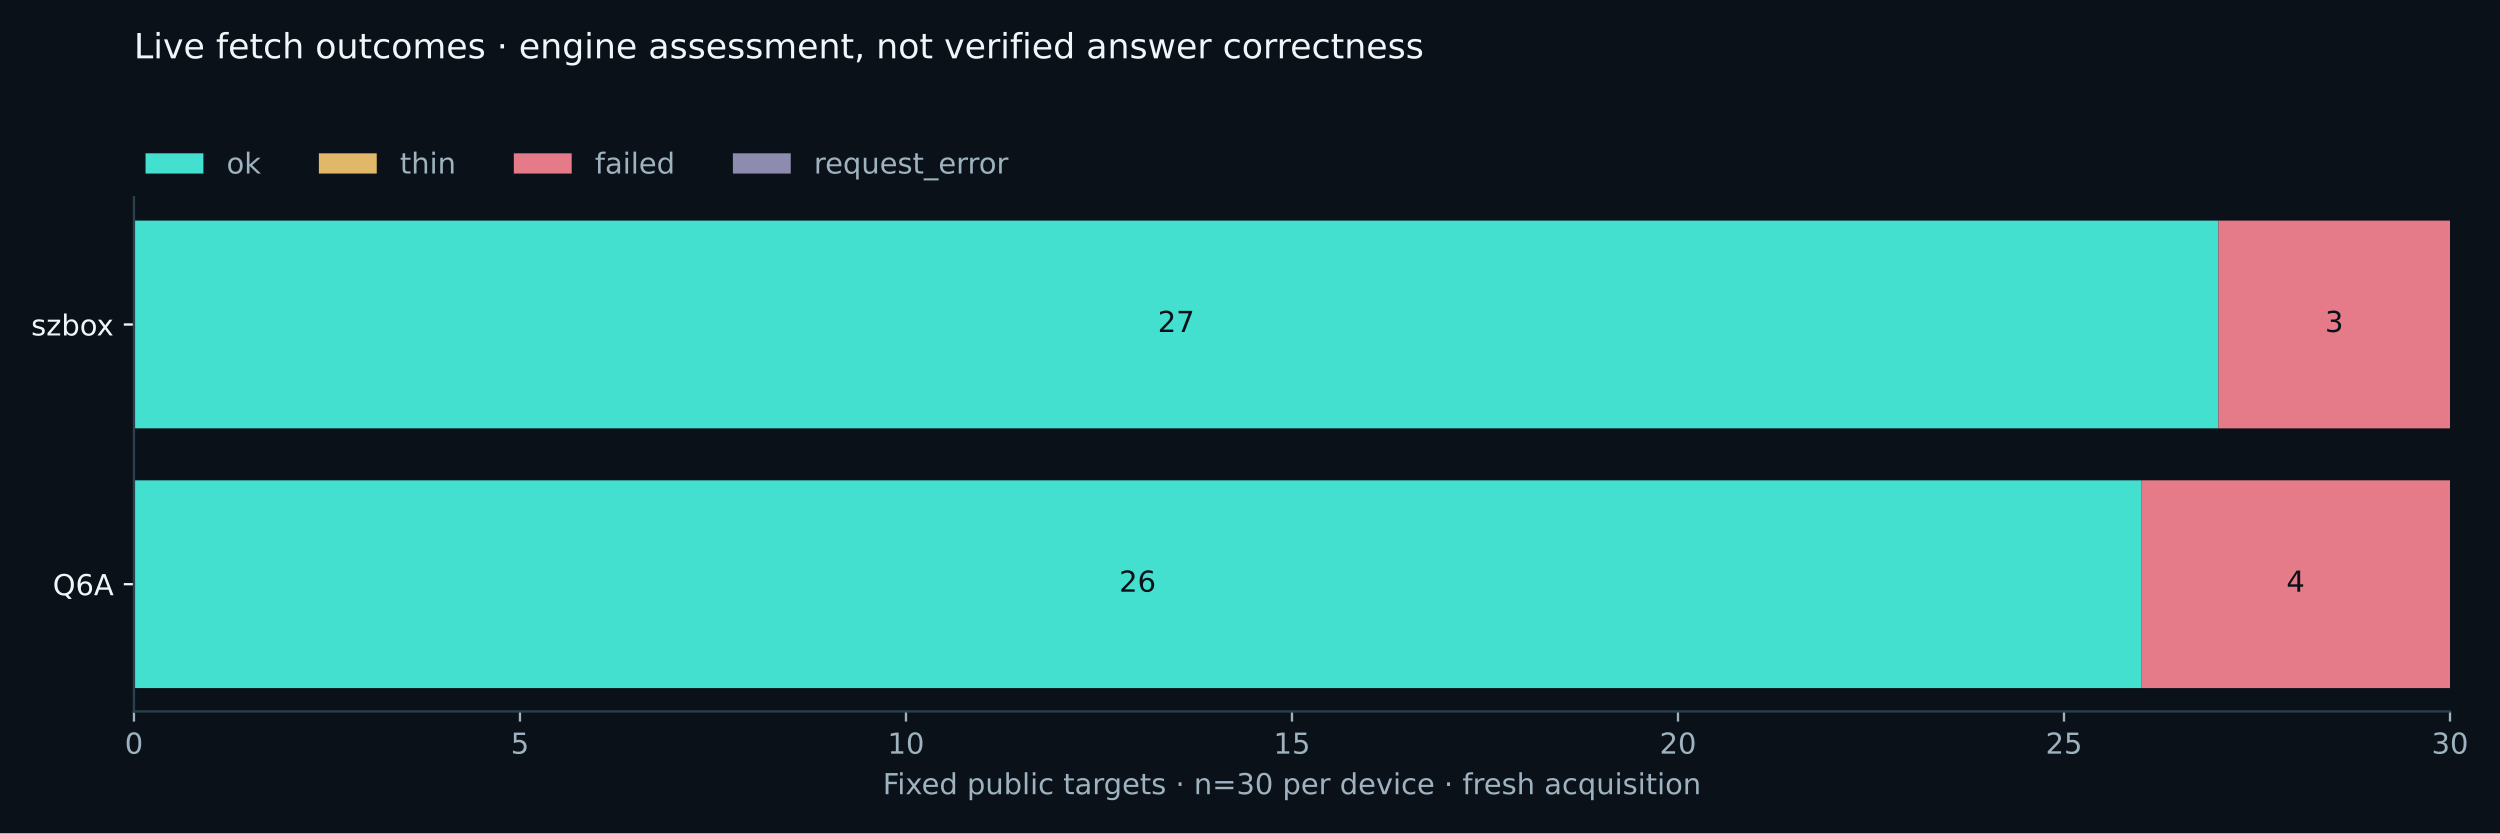
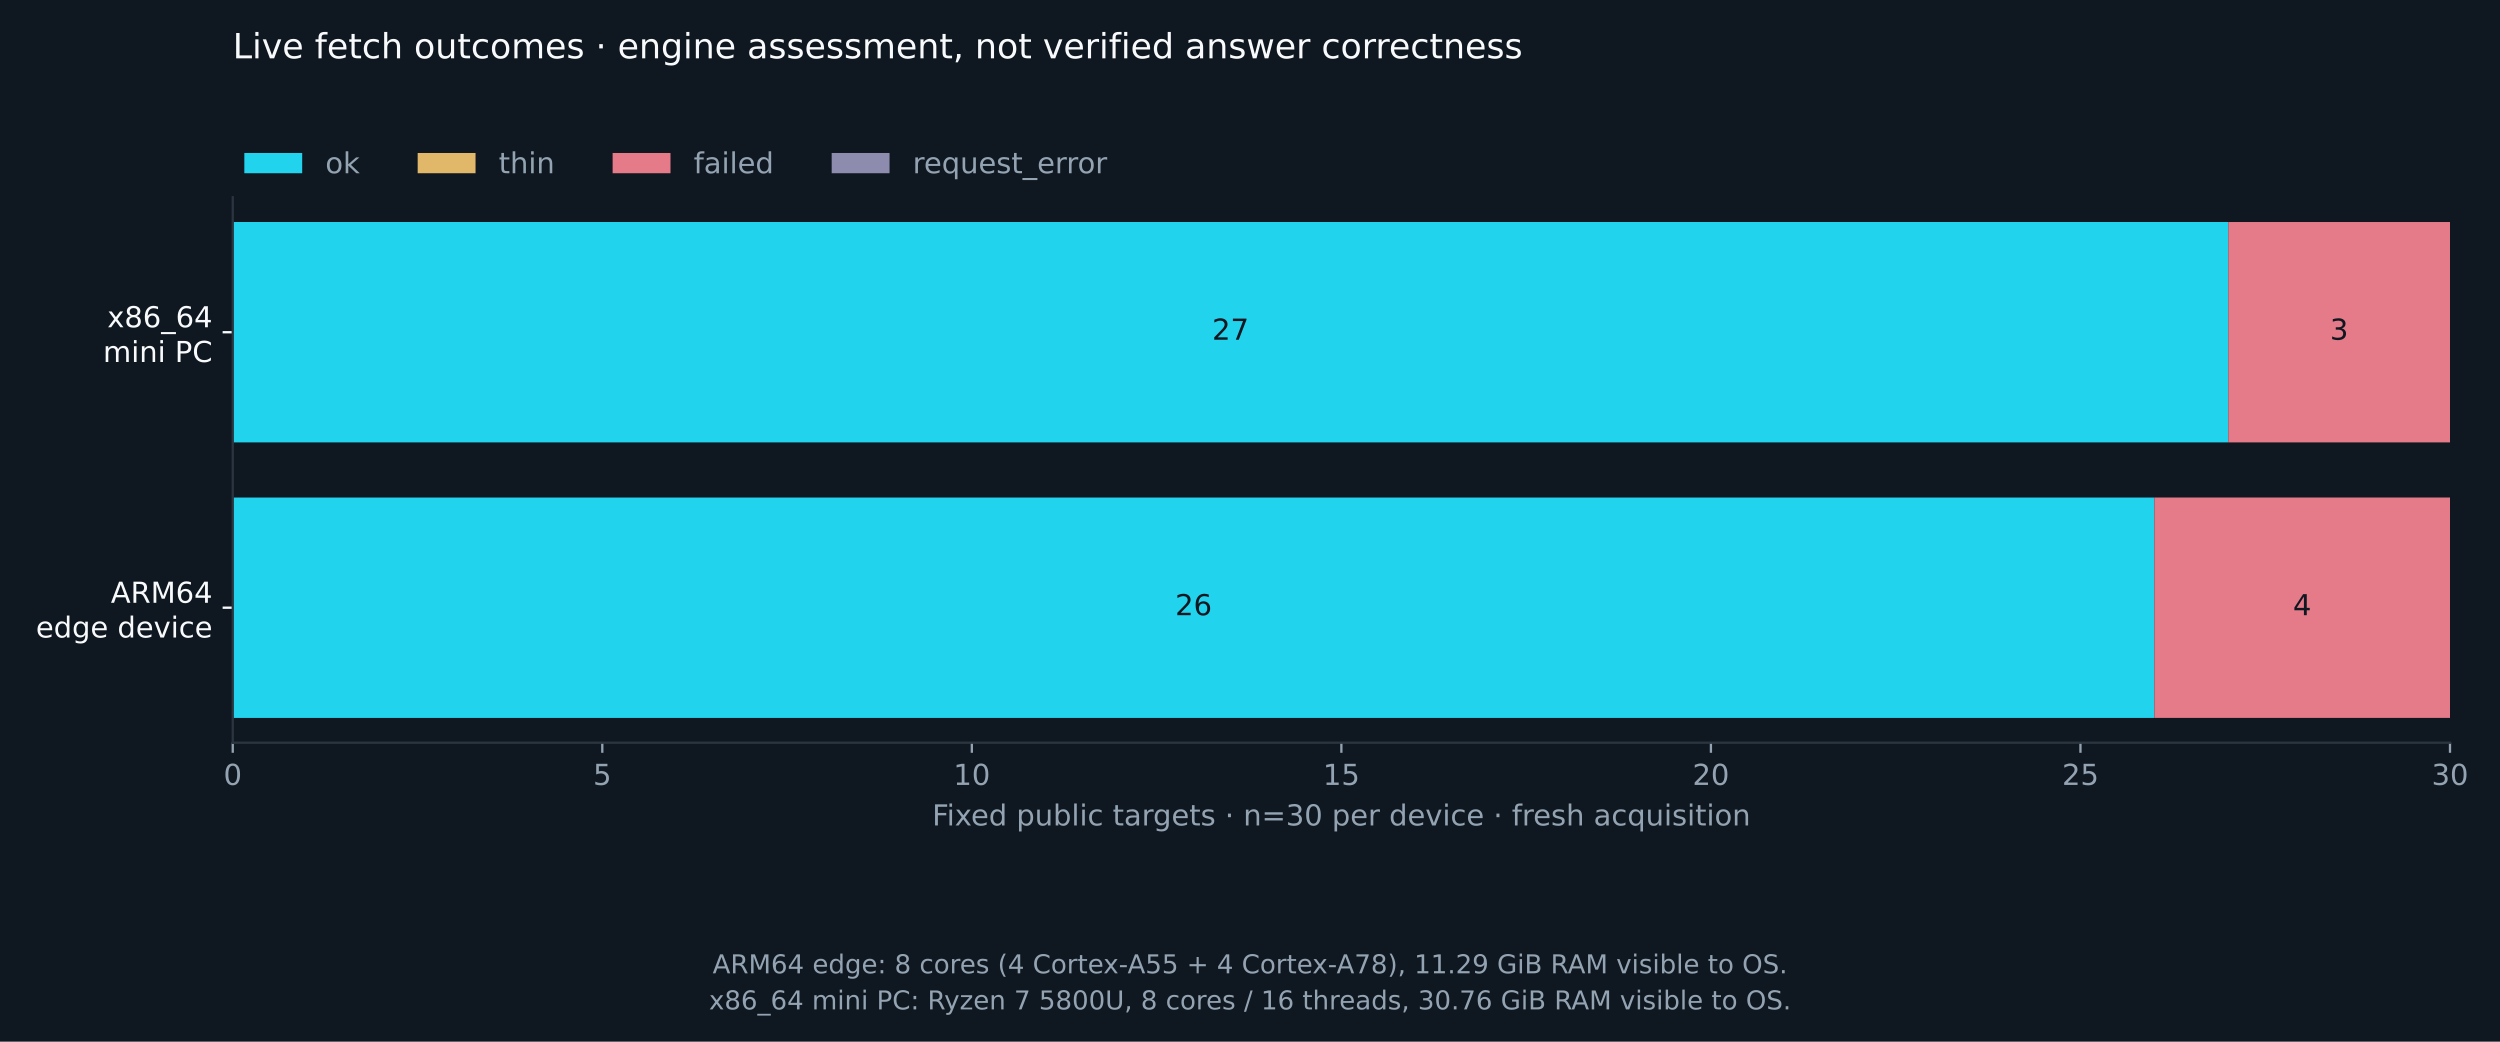
- <svg xmlns="http://www.w3.org/2000/svg" xmlns:xlink="http://www.w3.org/1999/xlink" width="864pt" height="288pt" viewBox="0 0 864 288" version="1.1">
+ <svg xmlns="http://www.w3.org/2000/svg" xmlns:xlink="http://www.w3.org/1999/xlink" width="864pt" height="360pt" viewBox="0 0 864 360" version="1.1">
  <defs>
    <style type="text/css">*{stroke-linejoin: round; stroke-linecap: butt}</style>
  </defs>
  <g id="figure_1">
    <g id="patch_1">
-       <path d="M 0 288 L 864 288 L 864 0 L 0 0 z " style="fill: #0b1118" />
+       <path d="M 0 360 L 864 360 L 864 0 L 0 0 z " style="fill: #0f1720" />
    </g>
    <g id="axes_1">
      <g id="patch_2">
-         <path d="M 46.296 245.878 L 846.72 245.878 L 846.72 68.16 L 46.296 68.16 z " style="fill: #0b1118" />
+         <path d="M 80.44 256.678 L 846.72 256.678 L 846.72 68.16 L 80.44 68.16 z " style="fill: #0f1720" />
      </g>
      <g id="patch_3">
-         <path d="M 46.296 237.8 L 739.997 237.8 L 739.997 165.994 L 46.296 165.994 z " clip-path="url(#pd6989d80d4)" style="fill: #43e0d0" />
+         <path d="M 80.44 248.109 L 744.549 248.109 L 744.549 171.94 L 80.44 171.94 z " clip-path="url(#pe43720cf8c)" style="fill: #22d3ee" />
      </g>
      <g id="patch_4">
-         <path d="M 739.997 237.8 L 739.997 237.8 L 739.997 165.994 L 739.997 165.994 z " clip-path="url(#pd6989d80d4)" style="fill: #e1b76a" />
+         <path d="M 744.549 248.109 L 744.549 248.109 L 744.549 171.94 L 744.549 171.94 z " clip-path="url(#pe43720cf8c)" style="fill: #e1b76a" />
      </g>
      <g id="patch_5">
-         <path d="M 739.997 237.8 L 846.72 237.8 L 846.72 165.994 L 739.997 165.994 z " clip-path="url(#pd6989d80d4)" style="fill: #e57a88" />
+         <path d="M 744.549 248.109 L 846.72 248.109 L 846.72 171.94 L 744.549 171.94 z " clip-path="url(#pe43720cf8c)" style="fill: #e57a88" />
      </g>
      <g id="patch_6">
-         <path d="M 846.72 237.8 L 846.72 237.8 L 846.72 165.994 L 846.72 165.994 z " clip-path="url(#pd6989d80d4)" style="fill: #8d8cae" />
+         <path d="M 846.72 248.109 L 846.72 248.109 L 846.72 171.94 L 846.72 171.94 z " clip-path="url(#pe43720cf8c)" style="fill: #8d8cae" />
      </g>
      <g id="patch_7">
-         <path d="M 46.296 148.043 L 766.678 148.043 L 766.678 76.238 L 46.296 76.238 z " clip-path="url(#pd6989d80d4)" style="fill: #43e0d0" />
+         <path d="M 80.44 152.898 L 770.092 152.898 L 770.092 76.729 L 80.44 76.729 z " clip-path="url(#pe43720cf8c)" style="fill: #22d3ee" />
      </g>
      <g id="patch_8">
-         <path d="M 766.678 148.043 L 766.678 148.043 L 766.678 76.238 L 766.678 76.238 z " clip-path="url(#pd6989d80d4)" style="fill: #e1b76a" />
+         <path d="M 770.092 152.898 L 770.092 152.898 L 770.092 76.729 L 770.092 76.729 z " clip-path="url(#pe43720cf8c)" style="fill: #e1b76a" />
      </g>
      <g id="patch_9">
-         <path d="M 766.678 148.043 L 846.72 148.043 L 846.72 76.238 L 766.678 76.238 z " clip-path="url(#pd6989d80d4)" style="fill: #e57a88" />
+         <path d="M 770.092 152.898 L 846.72 152.898 L 846.72 76.729 L 770.092 76.729 z " clip-path="url(#pe43720cf8c)" style="fill: #e57a88" />
      </g>
      <g id="patch_10">
-         <path d="M 846.72 148.043 L 846.72 148.043 L 846.72 76.238 L 846.72 76.238 z " clip-path="url(#pd6989d80d4)" style="fill: #8d8cae" />
+         <path d="M 846.72 152.898 L 846.72 152.898 L 846.72 76.729 L 846.72 76.729 z " clip-path="url(#pe43720cf8c)" style="fill: #8d8cae" />
      </g>
      <g id="matplotlib.axis_1">
        <g id="xtick_1">
          <g id="line2d_1">
            <defs>
-               <path id="m68e5c60c25" d="M 0 0 L 0 3.5 " style="stroke: #9eb2bf; stroke-width: 0.8" />
+               <path id="m708281a4cd" d="M 0 0 L 0 3.5 " style="stroke: #93a3b2; stroke-width: 0.8" />
            </defs>
            <g>
-               <use xlink:href="#m68e5c60c25" x="46.296" y="245.878" style="fill: #9eb2bf; stroke: #9eb2bf; stroke-width: 0.8" />
+               <use xlink:href="#m708281a4cd" x="80.44" y="256.678" style="fill: #93a3b2; stroke: #93a3b2; stroke-width: 0.8" />
            </g>
          </g>
          <g id="text_1">
-             <text style="font-size: 10px; font-family: 'DejaVu Sans'; text-anchor: middle; fill: #9eb2bf" x="46.296" y="260.475" transform="rotate(-0 46.29625 260.4753)">0</text>
+             <text style="font-size: 10px; font-family: 'DejaVu Sans'; text-anchor: middle; fill: #93a3b2" x="80.44" y="271.275" transform="rotate(-0 80.44 271.2753)">0</text>
          </g>
        </g>
        <g id="xtick_2">
          <g id="line2d_2">
            <g>
-               <use xlink:href="#m68e5c60c25" x="179.7" y="245.878" style="fill: #9eb2bf; stroke: #9eb2bf; stroke-width: 0.8" />
+               <use xlink:href="#m708281a4cd" x="208.153" y="256.678" style="fill: #93a3b2; stroke: #93a3b2; stroke-width: 0.8" />
            </g>
          </g>
          <g id="text_2">
-             <text style="font-size: 10px; font-family: 'DejaVu Sans'; text-anchor: middle; fill: #9eb2bf" x="179.7" y="260.475" transform="rotate(-0 179.7002 260.4753)">5</text>
+             <text style="font-size: 10px; font-family: 'DejaVu Sans'; text-anchor: middle; fill: #93a3b2" x="208.153" y="271.275" transform="rotate(-0 208.1533 271.2753)">5</text>
          </g>
        </g>
        <g id="xtick_3">
          <g id="line2d_3">
            <g>
-               <use xlink:href="#m68e5c60c25" x="313.104" y="245.878" style="fill: #9eb2bf; stroke: #9eb2bf; stroke-width: 0.8" />
+               <use xlink:href="#m708281a4cd" x="335.867" y="256.678" style="fill: #93a3b2; stroke: #93a3b2; stroke-width: 0.8" />
            </g>
          </g>
          <g id="text_3">
-             <text style="font-size: 10px; font-family: 'DejaVu Sans'; text-anchor: middle; fill: #9eb2bf" x="313.104" y="260.475" transform="rotate(-0 313.1042 260.4753)">10</text>
+             <text style="font-size: 10px; font-family: 'DejaVu Sans'; text-anchor: middle; fill: #93a3b2" x="335.867" y="271.275" transform="rotate(-0 335.8667 271.2753)">10</text>
          </g>
        </g>
        <g id="xtick_4">
          <g id="line2d_4">
            <g>
-               <use xlink:href="#m68e5c60c25" x="446.508" y="245.878" style="fill: #9eb2bf; stroke: #9eb2bf; stroke-width: 0.8" />
+               <use xlink:href="#m708281a4cd" x="463.58" y="256.678" style="fill: #93a3b2; stroke: #93a3b2; stroke-width: 0.8" />
            </g>
          </g>
          <g id="text_4">
-             <text style="font-size: 10px; font-family: 'DejaVu Sans'; text-anchor: middle; fill: #9eb2bf" x="446.508" y="260.475" transform="rotate(-0 446.5081 260.4753)">15</text>
+             <text style="font-size: 10px; font-family: 'DejaVu Sans'; text-anchor: middle; fill: #93a3b2" x="463.58" y="271.275" transform="rotate(-0 463.58 271.2753)">15</text>
          </g>
        </g>
        <g id="xtick_5">
          <g id="line2d_5">
            <g>
-               <use xlink:href="#m68e5c60c25" x="579.912" y="245.878" style="fill: #9eb2bf; stroke: #9eb2bf; stroke-width: 0.8" />
+               <use xlink:href="#m708281a4cd" x="591.293" y="256.678" style="fill: #93a3b2; stroke: #93a3b2; stroke-width: 0.8" />
            </g>
          </g>
          <g id="text_5">
-             <text style="font-size: 10px; font-family: 'DejaVu Sans'; text-anchor: middle; fill: #9eb2bf" x="579.912" y="260.475" transform="rotate(-0 579.9121 260.4753)">20</text>
+             <text style="font-size: 10px; font-family: 'DejaVu Sans'; text-anchor: middle; fill: #93a3b2" x="591.293" y="271.275" transform="rotate(-0 591.2933 271.2753)">20</text>
          </g>
        </g>
        <g id="xtick_6">
          <g id="line2d_6">
            <g>
-               <use xlink:href="#m68e5c60c25" x="713.316" y="245.878" style="fill: #9eb2bf; stroke: #9eb2bf; stroke-width: 0.8" />
+               <use xlink:href="#m708281a4cd" x="719.007" y="256.678" style="fill: #93a3b2; stroke: #93a3b2; stroke-width: 0.8" />
            </g>
          </g>
          <g id="text_6">
-             <text style="font-size: 10px; font-family: 'DejaVu Sans'; text-anchor: middle; fill: #9eb2bf" x="713.316" y="260.475" transform="rotate(-0 713.316 260.4753)">25</text>
+             <text style="font-size: 10px; font-family: 'DejaVu Sans'; text-anchor: middle; fill: #93a3b2" x="719.007" y="271.275" transform="rotate(-0 719.0067 271.2753)">25</text>
          </g>
        </g>
        <g id="xtick_7">
          <g id="line2d_7">
            <g>
-               <use xlink:href="#m68e5c60c25" x="846.72" y="245.878" style="fill: #9eb2bf; stroke: #9eb2bf; stroke-width: 0.8" />
+               <use xlink:href="#m708281a4cd" x="846.72" y="256.678" style="fill: #93a3b2; stroke: #93a3b2; stroke-width: 0.8" />
            </g>
          </g>
          <g id="text_7">
-             <text style="font-size: 10px; font-family: 'DejaVu Sans'; text-anchor: middle; fill: #9eb2bf" x="846.72" y="260.475" transform="rotate(-0 846.72 260.4753)">30</text>
+             <text style="font-size: 10px; font-family: 'DejaVu Sans'; text-anchor: middle; fill: #93a3b2" x="846.72" y="271.275" transform="rotate(-0 846.72 271.2753)">30</text>
          </g>
        </g>
        <g id="text_8">
-           <text style="font-size: 10px; font-family: 'DejaVu Sans'; text-anchor: middle; fill: #9eb2bf" x="446.508" y="274.476" transform="rotate(-0 446.5081 274.4761)">Fixed public targets · n=30 per device · fresh acquisition</text>
+           <text style="font-size: 10px; font-family: 'DejaVu Sans'; text-anchor: middle; fill: #93a3b2" x="463.58" y="285.276" transform="rotate(-0 463.58 285.2761)">Fixed public targets · n=30 per device · fresh acquisition</text>
        </g>
      </g>
      <g id="matplotlib.axis_2">
        <g id="ytick_1">
          <g id="line2d_8">
            <defs>
-               <path id="ma2bccdbb02" d="M 0 0 L -3.5 0 " style="stroke: #f0f7fa; stroke-width: 0.8" />
+               <path id="m11d0e915ea" d="M 0 0 L -3.5 0 " style="stroke: #f8fafc; stroke-width: 0.8" />
            </defs>
            <g>
-               <use xlink:href="#ma2bccdbb02" x="46.296" y="201.897" style="fill: #f0f7fa; stroke: #f0f7fa; stroke-width: 0.8" />
+               <use xlink:href="#m11d0e915ea" x="80.44" y="210.024" style="fill: #f8fafc; stroke: #f8fafc; stroke-width: 0.8" />
            </g>
          </g>
          <g id="text_9">
-             <text style="font-size: 10px; font-family: 'DejaVu Sans'; text-anchor: end; fill: #f0f7fa" x="39.296" y="205.696" transform="rotate(-0 39.29625 205.6959)">Q6A</text>
+             <text style="font-size: 10px; font-family: 'DejaVu Sans'; fill: #f8fafc" transform="translate(38.29781 208.3222)">ARM64</text>
+             <text style="font-size: 10px; font-family: 'DejaVu Sans'; fill: #f8fafc" transform="translate(12.40875 220.325)">edge device</text>
          </g>
        </g>
        <g id="ytick_2">
          <g id="line2d_9">
            <g>
-               <use xlink:href="#ma2bccdbb02" x="46.296" y="112.141" style="fill: #f0f7fa; stroke: #f0f7fa; stroke-width: 0.8" />
+               <use xlink:href="#m11d0e915ea" x="80.44" y="114.813" style="fill: #f8fafc; stroke: #f8fafc; stroke-width: 0.8" />
            </g>
          </g>
          <g id="text_10">
-             <text style="font-size: 10px; font-family: 'DejaVu Sans'; text-anchor: end; fill: #f0f7fa" x="39.296" y="115.94" transform="rotate(-0 39.29625 115.9399)">szbox</text>
+             <text style="font-size: 10px; font-family: 'DejaVu Sans'; fill: #f8fafc" transform="translate(37.07125 113.1113)">x86_64</text>
+             <text style="font-size: 10px; font-family: 'DejaVu Sans'; fill: #f8fafc" transform="translate(35.615 125.114)">mini PC</text>
          </g>
        </g>
      </g>
      <g id="patch_11">
-         <path d="M 46.296 245.878 L 46.296 68.16 " style="fill: none; stroke: #29404d; stroke-width: 0.8; stroke-linejoin: miter; stroke-linecap: square" />
+         <path d="M 80.44 256.678 L 80.44 68.16 " style="fill: none; stroke: #2a3540; stroke-width: 0.8; stroke-linejoin: miter; stroke-linecap: square" />
      </g>
      <g id="patch_12">
-         <path d="M 46.296 245.878 L 846.72 245.878 " style="fill: none; stroke: #29404d; stroke-width: 0.8; stroke-linejoin: miter; stroke-linecap: square" />
+         <path d="M 80.44 256.678 L 846.72 256.678 " style="fill: none; stroke: #2a3540; stroke-width: 0.8; stroke-linejoin: miter; stroke-linecap: square" />
      </g>
      <g id="text_11">
-         <text style="font-size: 10px; font-family: 'DejaVu Sans'; text-anchor: middle; fill: #0b1118" x="393.147" y="204.495" transform="rotate(-0 393.1465 204.4947)">26</text>
+         <text style="font-size: 10px; font-family: 'DejaVu Sans'; text-anchor: middle; fill: #0f1720" x="412.495" y="212.622" transform="rotate(-0 412.4947 212.622)">26</text>
      </g>
      <g id="text_12">
-         <text style="font-size: 10px; font-family: 'DejaVu Sans'; text-anchor: middle; fill: #0b1118" x="793.358" y="204.495" transform="rotate(-0 793.3584 204.4947)">4</text>
+         <text style="font-size: 10px; font-family: 'DejaVu Sans'; text-anchor: middle; fill: #0f1720" x="795.635" y="212.622" transform="rotate(-0 795.6347 212.622)">4</text>
      </g>
      <g id="text_13">
-         <text style="font-size: 10px; font-family: 'DejaVu Sans'; text-anchor: middle; fill: #0b1118" x="406.487" y="114.738" transform="rotate(-0 406.4869 114.7383)">27</text>
+         <text style="font-size: 10px; font-family: 'DejaVu Sans'; text-anchor: middle; fill: #0f1720" x="425.266" y="117.411" transform="rotate(-0 425.266 117.411)">27</text>
      </g>
      <g id="text_14">
-         <text style="font-size: 10px; font-family: 'DejaVu Sans'; text-anchor: middle; fill: #0b1118" x="806.699" y="114.738" transform="rotate(-0 806.6988 114.7383)">3</text>
+         <text style="font-size: 10px; font-family: 'DejaVu Sans'; text-anchor: middle; fill: #0f1720" x="808.406" y="117.411" transform="rotate(-0 808.406 117.411)">3</text>
      </g>
      <g id="text_15">
-         <text style="font-size: 12px; font-family: 'DejaVu Sans'; text-anchor: start; fill: #f0f7fa" x="46.296" y="20.16" transform="rotate(-0 46.29625 20.16)">Live fetch outcomes · engine assessment, not verified answer correctness</text>
+         <text style="font-size: 12px; font-family: 'DejaVu Sans'; text-anchor: start; fill: #f8fafc" x="80.44" y="20.16" transform="rotate(-0 80.44 20.16)">Live fetch outcomes · engine assessment, not verified answer correctness</text>
      </g>
      <g id="legend_1">
        <g id="patch_13">
-           <path d="M 50.296 59.98 L 70.296 59.98 L 70.296 52.98 L 50.296 52.98 z " style="fill: #43e0d0" />
+           <path d="M 84.44 59.872 L 104.44 59.872 L 104.44 52.872 L 84.44 52.872 z " style="fill: #22d3ee" />
        </g>
        <g id="text_16">
-           <text style="font-size: 10px; font-family: 'DejaVu Sans'; text-anchor: start; fill: #9eb2bf" x="78.296" y="59.98" transform="rotate(-0 78.29625 59.98048)">ok</text>
+           <text style="font-size: 10px; font-family: 'DejaVu Sans'; text-anchor: start; fill: #93a3b2" x="112.44" y="59.872" transform="rotate(-0 112.44 59.87248)">ok</text>
        </g>
        <g id="patch_14">
-           <path d="M 110.206 59.98 L 130.206 59.98 L 130.206 52.98 L 110.206 52.98 z " style="fill: #e1b76a" />
+           <path d="M 144.349 59.872 L 164.349 59.872 L 164.349 52.872 L 144.349 52.872 z " style="fill: #e1b76a" />
        </g>
        <g id="text_17">
-           <text style="font-size: 10px; font-family: 'DejaVu Sans'; text-anchor: start; fill: #9eb2bf" x="138.206" y="59.98" transform="rotate(-0 138.2056 59.98048)">thin</text>
+           <text style="font-size: 10px; font-family: 'DejaVu Sans'; text-anchor: start; fill: #93a3b2" x="172.349" y="59.872" transform="rotate(-0 172.3494 59.87248)">thin</text>
        </g>
        <g id="patch_15">
-           <path d="M 177.579 59.98 L 197.579 59.98 L 197.579 52.98 L 177.579 52.98 z " style="fill: #e57a88" />
+           <path d="M 211.723 59.872 L 231.723 59.872 L 231.723 52.872 L 211.723 52.872 z " style="fill: #e57a88" />
        </g>
        <g id="text_18">
-           <text style="font-size: 10px; font-family: 'DejaVu Sans'; text-anchor: start; fill: #9eb2bf" x="205.579" y="59.98" transform="rotate(-0 205.5791 59.98048)">failed</text>
+           <text style="font-size: 10px; font-family: 'DejaVu Sans'; text-anchor: start; fill: #93a3b2" x="239.723" y="59.872" transform="rotate(-0 239.7228 59.87248)">failed</text>
        </g>
        <g id="patch_16">
-           <path d="M 253.285 59.98 L 273.285 59.98 L 273.285 52.98 L 253.285 52.98 z " style="fill: #8d8cae" />
+           <path d="M 287.429 59.872 L 307.429 59.872 L 307.429 52.872 L 287.429 52.872 z " style="fill: #8d8cae" />
        </g>
        <g id="text_19">
-           <text style="font-size: 10px; font-family: 'DejaVu Sans'; text-anchor: start; fill: #9eb2bf" x="281.285" y="59.98" transform="rotate(-0 281.2853 59.98048)">request_error</text>
-         </g>
-       </g>
+           <text style="font-size: 10px; font-family: 'DejaVu Sans'; text-anchor: start; fill: #93a3b2" x="315.429" y="59.872" transform="rotate(-0 315.4291 59.87248)">request_error</text>
+         </g>
+       </g>
+     </g>
+     <g id="text_20">
+       <text style="font-size: 9px; font-family: 'DejaVu Sans'; fill: #93a3b2" transform="translate(246.2752 336.3834)">ARM64 edge: 8 cores (4 Cortex-A55 + 4 Cortex-A78), 11.29 GiB RAM visible to OS.</text>
+       <text style="font-size: 9px; font-family: 'DejaVu Sans'; fill: #93a3b2" transform="translate(245.0137 348.8583)">x86_64 mini PC: Ryzen 7 5800U, 8 cores / 16 threads, 30.76 GiB RAM visible to OS.</text>
    </g>
  </g>
  <defs>
-     <clipPath id="pd6989d80d4">
-       <rect x="46.296" y="68.16" width="800.424" height="177.718" />
+     <clipPath id="pe43720cf8c">
+       <rect x="80.44" y="68.16" width="766.28" height="188.518" />
    </clipPath>
  </defs>
</svg>
